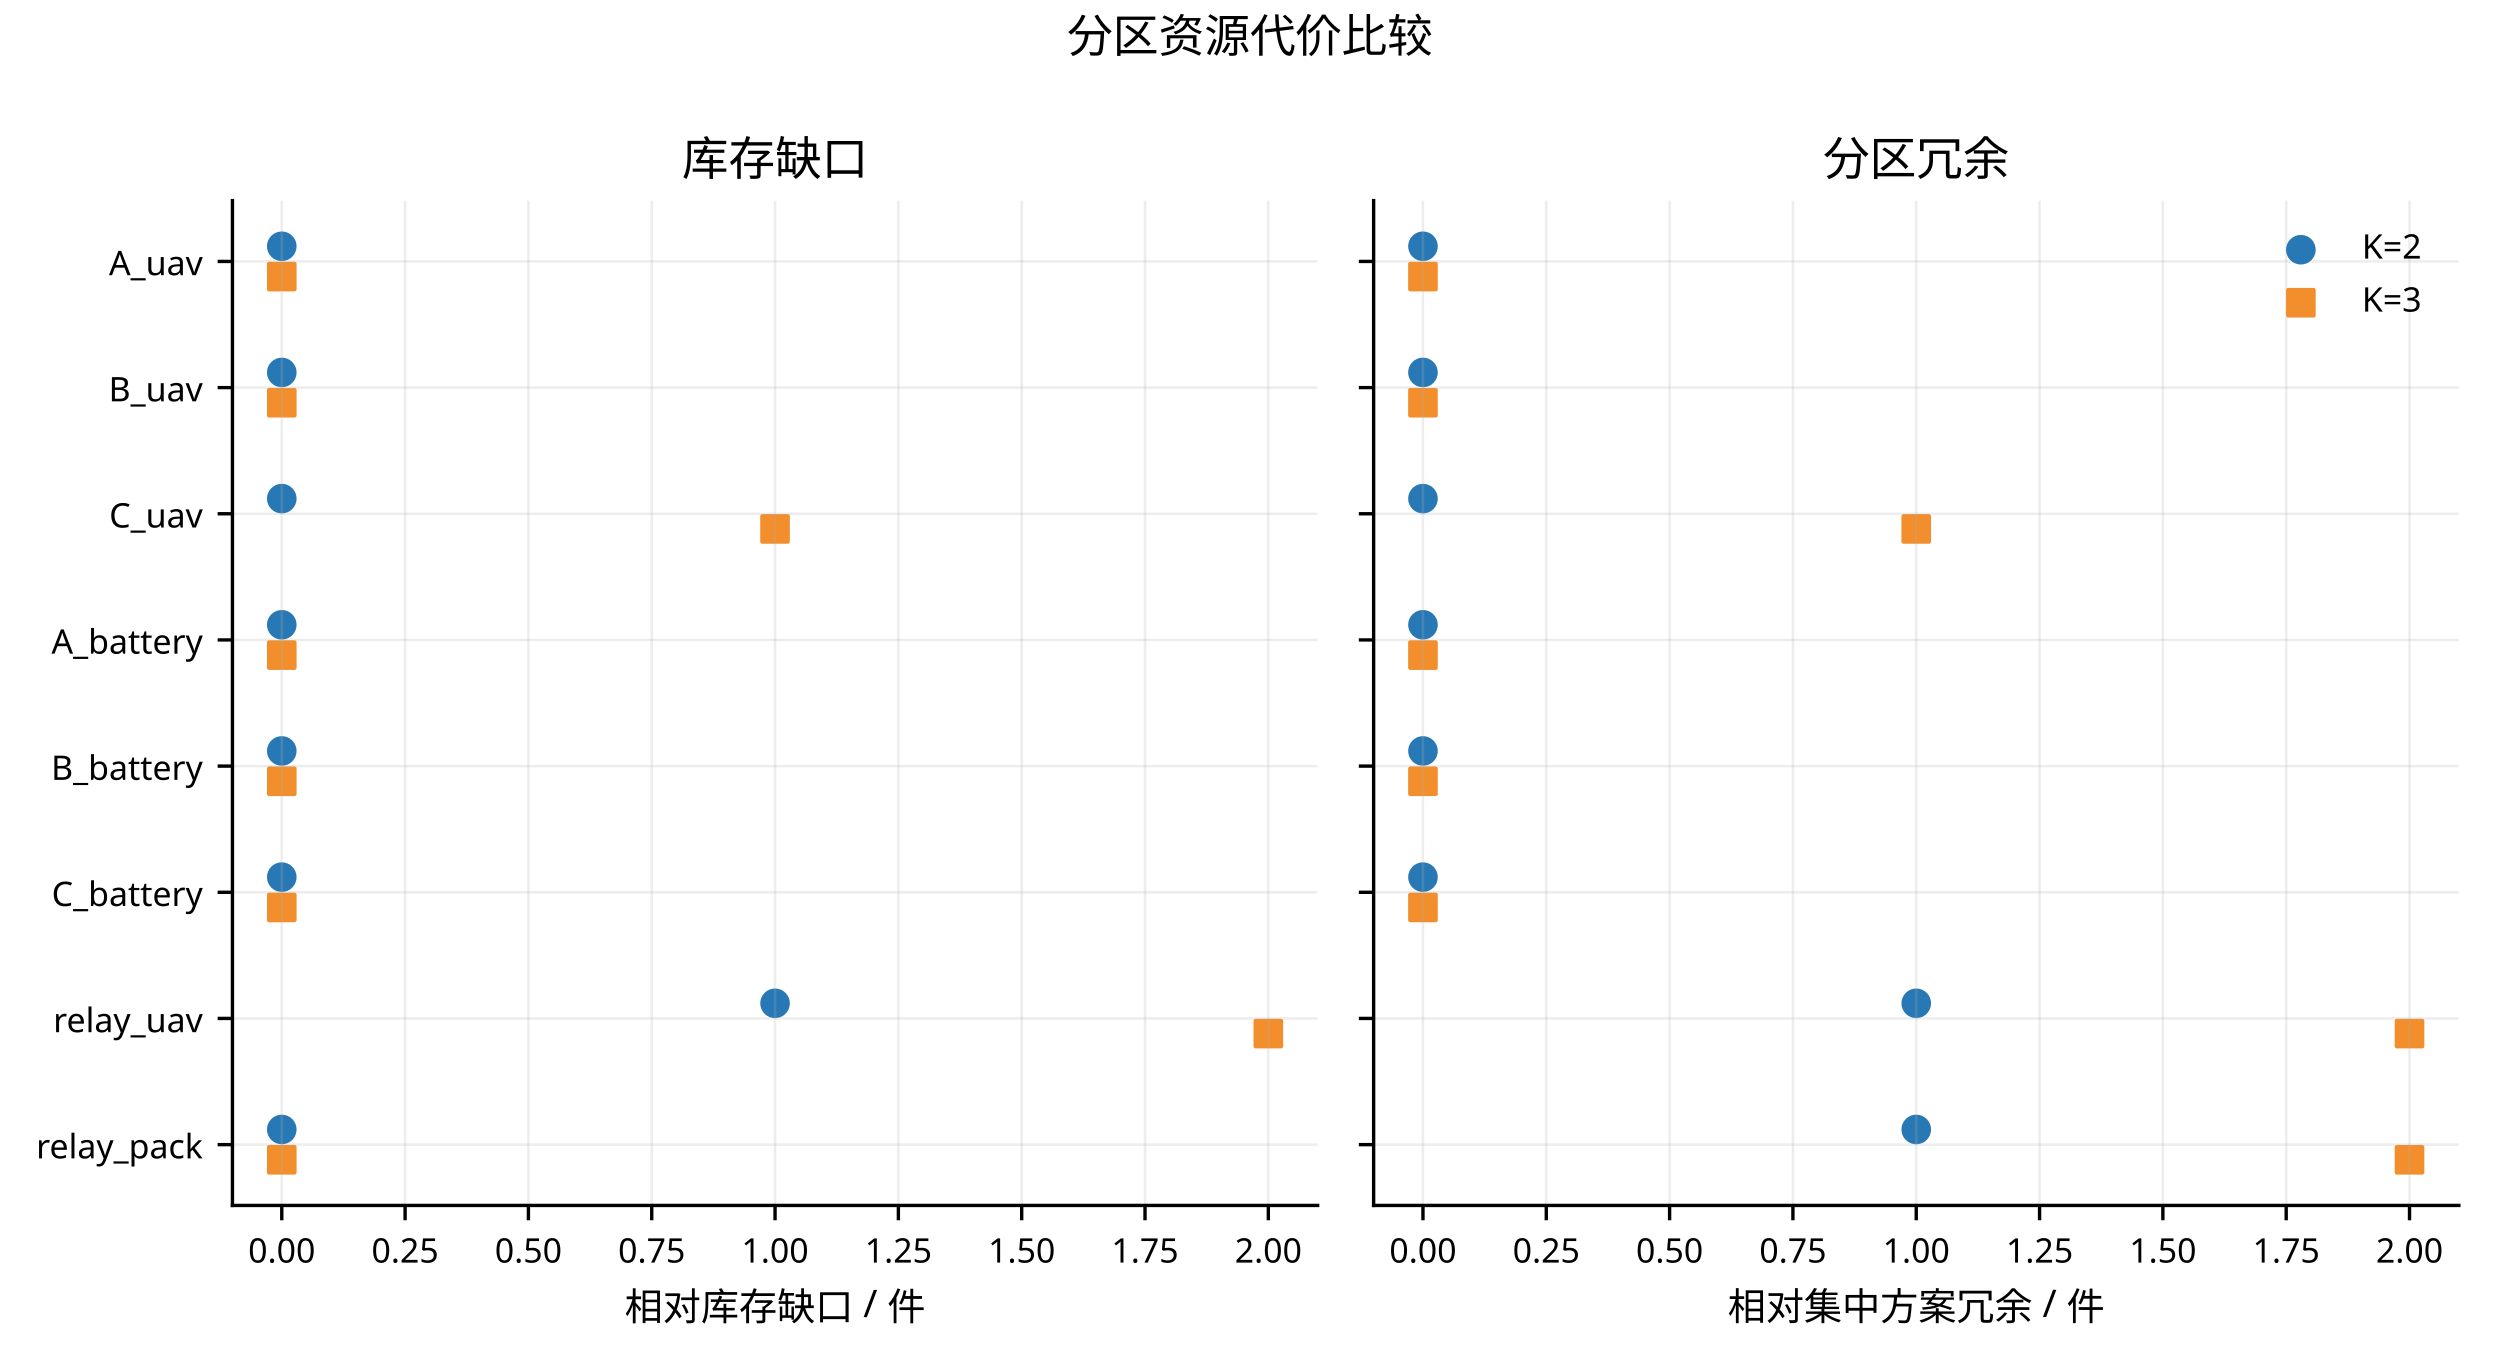
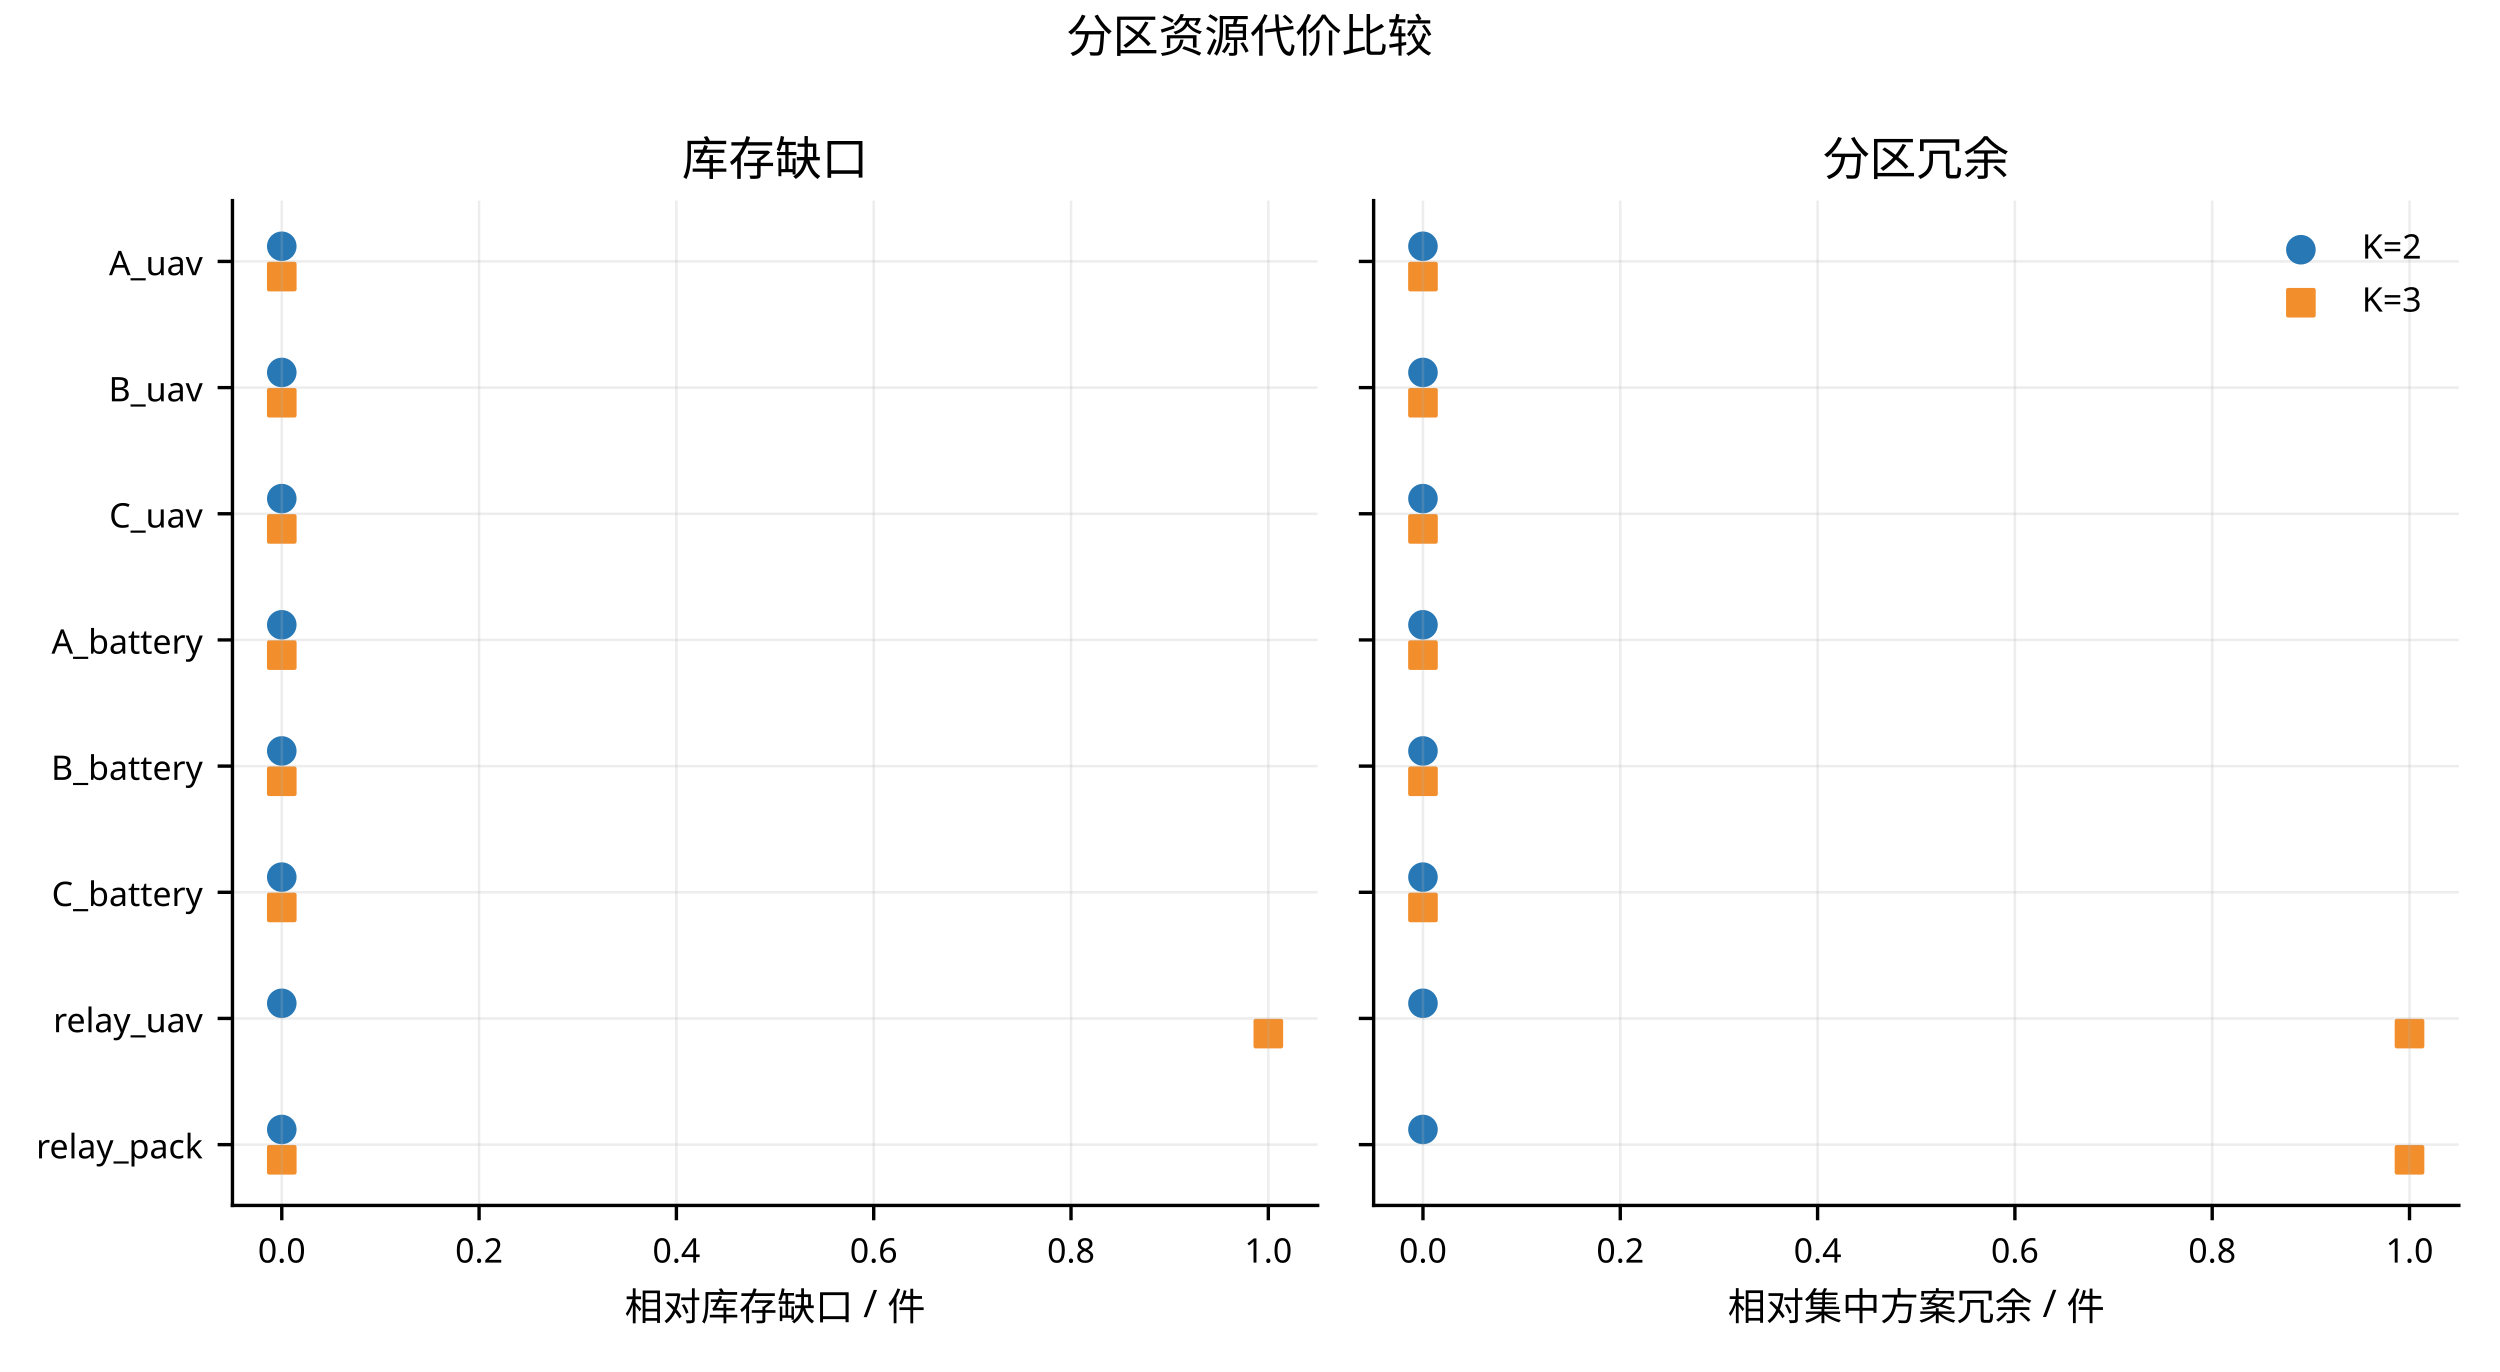
<svg xmlns="http://www.w3.org/2000/svg" xmlns:xlink="http://www.w3.org/1999/xlink" width="590.4pt" height="324pt" viewBox="0 0 590.4 324" version="1.1">
  <defs>
    <style type="text/css">*{stroke-linejoin: round; stroke-linecap: butt}</style>
  </defs>
  <g id="figure_1">
    <g id="patch_1">
      <path d="M 0 324  L 590.4 324  L 590.4 0  L 0 0  z " style="fill: #ffffff" />
    </g>
    <g id="axes_1">
      <g id="patch_2">
        <path d="M 54.895 284.676  L 311.178 284.676  L 311.178 47.377  L 54.895 47.377  z " style="fill: #ffffff" />
      </g>
      <g id="PathCollection_1">
        <defs>
-           <path id="m1b808e096c" d="M 0 3  C 0.796 3 1.559 2.684 2.121 2.121  C 2.684 1.559 3 0.796 3 0  C 3 -0.796 2.684 -1.559 2.121 -2.121  C 1.559 -2.684 0.796 -3 0 -3  C -0.796 -3 -1.559 -2.684 -2.121 -2.121  C -2.684 -1.559 -3 -0.796 -3 0  C -3 0.796 -2.684 1.559 -2.121 2.121  C -1.559 2.684 -0.796 3 0 3  z " style="stroke: #2878b5" />
+           <path id="m356e4936eb" d="M 0 3  C 0.796 3 1.559 2.684 2.121 2.121  C 2.684 1.559 3 0.796 3 0  C 3 -0.796 2.684 -1.559 2.121 -2.121  C 1.559 -2.684 0.796 -3 0 -3  C -0.796 -3 -1.559 -2.684 -2.121 -2.121  C -2.684 -1.559 -3 -0.796 -3 0  C -3 0.796 -2.684 1.559 -2.121 2.121  C -1.559 2.684 -0.796 3 0 3  z " style="stroke: #2878b5" />
        </defs>
-         <g clip-path="url(#p90b27e2ea4)">
-           <use xlink:href="#m1b808e096c" x="66.544" y="58.163" style="fill: #2878b5; stroke: #2878b5" />
-           <use xlink:href="#m1b808e096c" x="66.544" y="87.96" style="fill: #2878b5; stroke: #2878b5" />
-           <use xlink:href="#m1b808e096c" x="66.544" y="117.756" style="fill: #2878b5; stroke: #2878b5" />
-           <use xlink:href="#m1b808e096c" x="66.544" y="147.553" style="fill: #2878b5; stroke: #2878b5" />
-           <use xlink:href="#m1b808e096c" x="66.544" y="177.349" style="fill: #2878b5; stroke: #2878b5" />
-           <use xlink:href="#m1b808e096c" x="66.544" y="207.145" style="fill: #2878b5; stroke: #2878b5" />
-           <use xlink:href="#m1b808e096c" x="183.036" y="236.942" style="fill: #2878b5; stroke: #2878b5" />
-           <use xlink:href="#m1b808e096c" x="66.544" y="266.738" style="fill: #2878b5; stroke: #2878b5" />
+         <g clip-path="url(#p761e376d77)">
+           <use xlink:href="#m356e4936eb" x="66.544" y="58.163" style="fill: #2878b5; stroke: #2878b5" />
+           <use xlink:href="#m356e4936eb" x="66.544" y="87.96" style="fill: #2878b5; stroke: #2878b5" />
+           <use xlink:href="#m356e4936eb" x="66.544" y="117.756" style="fill: #2878b5; stroke: #2878b5" />
+           <use xlink:href="#m356e4936eb" x="66.544" y="147.553" style="fill: #2878b5; stroke: #2878b5" />
+           <use xlink:href="#m356e4936eb" x="66.544" y="177.349" style="fill: #2878b5; stroke: #2878b5" />
+           <use xlink:href="#m356e4936eb" x="66.544" y="207.145" style="fill: #2878b5; stroke: #2878b5" />
+           <use xlink:href="#m356e4936eb" x="66.544" y="236.942" style="fill: #2878b5; stroke: #2878b5" />
+           <use xlink:href="#m356e4936eb" x="66.544" y="266.738" style="fill: #2878b5; stroke: #2878b5" />
        </g>
      </g>
      <g id="PathCollection_2">
        <defs>
-           <path id="mf8c71e77a9" d="M -3 3  L 3 3  L 3 -3  L -3 -3  z " style="stroke: #f28e2b" />
+           <path id="md9485df95e" d="M -3 3  L 3 3  L 3 -3  L -3 -3  z " style="stroke: #f28e2b" />
        </defs>
-         <g clip-path="url(#p90b27e2ea4)">
-           <use xlink:href="#mf8c71e77a9" x="66.544" y="65.314" style="fill: #f28e2b; stroke: #f28e2b" />
-           <use xlink:href="#mf8c71e77a9" x="66.544" y="95.111" style="fill: #f28e2b; stroke: #f28e2b" />
-           <use xlink:href="#mf8c71e77a9" x="183.036" y="124.907" style="fill: #f28e2b; stroke: #f28e2b" />
-           <use xlink:href="#mf8c71e77a9" x="66.544" y="154.704" style="fill: #f28e2b; stroke: #f28e2b" />
-           <use xlink:href="#mf8c71e77a9" x="66.544" y="184.5" style="fill: #f28e2b; stroke: #f28e2b" />
-           <use xlink:href="#mf8c71e77a9" x="66.544" y="214.297" style="fill: #f28e2b; stroke: #f28e2b" />
-           <use xlink:href="#mf8c71e77a9" x="299.528" y="244.093" style="fill: #f28e2b; stroke: #f28e2b" />
-           <use xlink:href="#mf8c71e77a9" x="66.544" y="273.889" style="fill: #f28e2b; stroke: #f28e2b" />
+         <g clip-path="url(#p761e376d77)">
+           <use xlink:href="#md9485df95e" x="66.544" y="65.314" style="fill: #f28e2b; stroke: #f28e2b" />
+           <use xlink:href="#md9485df95e" x="66.544" y="95.111" style="fill: #f28e2b; stroke: #f28e2b" />
+           <use xlink:href="#md9485df95e" x="66.544" y="124.907" style="fill: #f28e2b; stroke: #f28e2b" />
+           <use xlink:href="#md9485df95e" x="66.544" y="154.704" style="fill: #f28e2b; stroke: #f28e2b" />
+           <use xlink:href="#md9485df95e" x="66.544" y="184.5" style="fill: #f28e2b; stroke: #f28e2b" />
+           <use xlink:href="#md9485df95e" x="66.544" y="214.297" style="fill: #f28e2b; stroke: #f28e2b" />
+           <use xlink:href="#md9485df95e" x="299.528" y="244.093" style="fill: #f28e2b; stroke: #f28e2b" />
+           <use xlink:href="#md9485df95e" x="66.544" y="273.889" style="fill: #f28e2b; stroke: #f28e2b" />
        </g>
      </g>
      <g id="matplotlib.axis_1">
        <g id="xtick_1">
          <g id="line2d_1">
-             <path d="M 66.544 284.676  L 66.544 47.377  " clip-path="url(#p90b27e2ea4)" style="fill: none; stroke: #b0b0b0; stroke-opacity: 0.22; stroke-width: 0.6; stroke-linecap: square" />
+             <path d="M 66.544 284.676  L 66.544 47.377  " clip-path="url(#p761e376d77)" style="fill: none; stroke: #b0b0b0; stroke-opacity: 0.22; stroke-width: 0.6; stroke-linecap: square" />
          </g>
          <g id="line2d_2">
            <defs>
-               <path id="mb57707031e" d="M 0 0  L 0 3.5  " style="stroke: #000000; stroke-width: 0.8" />
+               <path id="m168eacb33c" d="M 0 0  L 0 3.5  " style="stroke: #000000; stroke-width: 0.8" />
            </defs>
            <g>
-               <use xlink:href="#mb57707031e" x="66.544" y="284.676" style="stroke: #000000; stroke-width: 0.8" />
+               <use xlink:href="#m168eacb33c" x="66.544" y="284.676" style="stroke: #000000; stroke-width: 0.8" />
            </g>
          </g>
          <g id="text_1">
-             <text style="font-size: 8px; font-family: 'Microsoft YaHei'; text-anchor: middle" x="66.544" y="298.172" transform="rotate(-0 66.54421 298.1719)">0.00</text>
+             <text style="font-size: 8px; font-family: 'Microsoft YaHei'; text-anchor: middle" x="66.544" y="298.172" transform="rotate(-0 66.54421 298.1719)">0.0</text>
          </g>
        </g>
        <g id="xtick_2">
          <g id="line2d_3">
-             <path d="M 95.667 284.676  L 95.667 47.377  " clip-path="url(#p90b27e2ea4)" style="fill: none; stroke: #b0b0b0; stroke-opacity: 0.22; stroke-width: 0.6; stroke-linecap: square" />
+             <path d="M 113.141 284.676  L 113.141 47.377  " clip-path="url(#p761e376d77)" style="fill: none; stroke: #b0b0b0; stroke-opacity: 0.22; stroke-width: 0.6; stroke-linecap: square" />
          </g>
          <g id="line2d_4">
            <g>
-               <use xlink:href="#mb57707031e" x="95.667" y="284.676" style="stroke: #000000; stroke-width: 0.8" />
+               <use xlink:href="#m168eacb33c" x="113.141" y="284.676" style="stroke: #000000; stroke-width: 0.8" />
            </g>
          </g>
          <g id="text_2">
-             <text style="font-size: 8px; font-family: 'Microsoft YaHei'; text-anchor: middle" x="95.667" y="298.172" transform="rotate(-0 95.66722 298.1719)">0.25</text>
+             <text style="font-size: 8px; font-family: 'Microsoft YaHei'; text-anchor: middle" x="113.141" y="298.172" transform="rotate(-0 113.141 298.1719)">0.2</text>
          </g>
        </g>
        <g id="xtick_3">
          <g id="line2d_5">
-             <path d="M 124.79 284.676  L 124.79 47.377  " clip-path="url(#p90b27e2ea4)" style="fill: none; stroke: #b0b0b0; stroke-opacity: 0.22; stroke-width: 0.6; stroke-linecap: square" />
+             <path d="M 159.738 284.676  L 159.738 47.377  " clip-path="url(#p761e376d77)" style="fill: none; stroke: #b0b0b0; stroke-opacity: 0.22; stroke-width: 0.6; stroke-linecap: square" />
          </g>
          <g id="line2d_6">
            <g>
-               <use xlink:href="#mb57707031e" x="124.79" y="284.676" style="stroke: #000000; stroke-width: 0.8" />
+               <use xlink:href="#m168eacb33c" x="159.738" y="284.676" style="stroke: #000000; stroke-width: 0.8" />
            </g>
          </g>
          <g id="text_3">
-             <text style="font-size: 8px; font-family: 'Microsoft YaHei'; text-anchor: middle" x="124.79" y="298.172" transform="rotate(-0 124.7902 298.1719)">0.50</text>
+             <text style="font-size: 8px; font-family: 'Microsoft YaHei'; text-anchor: middle" x="159.738" y="298.172" transform="rotate(-0 159.7378 298.1719)">0.4</text>
          </g>
        </g>
        <g id="xtick_4">
          <g id="line2d_7">
-             <path d="M 153.913 284.676  L 153.913 47.377  " clip-path="url(#p90b27e2ea4)" style="fill: none; stroke: #b0b0b0; stroke-opacity: 0.22; stroke-width: 0.6; stroke-linecap: square" />
+             <path d="M 206.335 284.676  L 206.335 47.377  " clip-path="url(#p761e376d77)" style="fill: none; stroke: #b0b0b0; stroke-opacity: 0.22; stroke-width: 0.6; stroke-linecap: square" />
          </g>
          <g id="line2d_8">
            <g>
-               <use xlink:href="#mb57707031e" x="153.913" y="284.676" style="stroke: #000000; stroke-width: 0.8" />
+               <use xlink:href="#m168eacb33c" x="206.335" y="284.676" style="stroke: #000000; stroke-width: 0.8" />
            </g>
          </g>
          <g id="text_4">
-             <text style="font-size: 8px; font-family: 'Microsoft YaHei'; text-anchor: middle" x="153.913" y="298.172" transform="rotate(-0 153.9132 298.1719)">0.75</text>
+             <text style="font-size: 8px; font-family: 'Microsoft YaHei'; text-anchor: middle" x="206.335" y="298.172" transform="rotate(-0 206.3347 298.1719)">0.6</text>
          </g>
        </g>
        <g id="xtick_5">
          <g id="line2d_9">
-             <path d="M 183.036 284.676  L 183.036 47.377  " clip-path="url(#p90b27e2ea4)" style="fill: none; stroke: #b0b0b0; stroke-opacity: 0.22; stroke-width: 0.6; stroke-linecap: square" />
+             <path d="M 252.931 284.676  L 252.931 47.377  " clip-path="url(#p761e376d77)" style="fill: none; stroke: #b0b0b0; stroke-opacity: 0.22; stroke-width: 0.6; stroke-linecap: square" />
          </g>
          <g id="line2d_10">
            <g>
-               <use xlink:href="#mb57707031e" x="183.036" y="284.676" style="stroke: #000000; stroke-width: 0.8" />
+               <use xlink:href="#m168eacb33c" x="252.931" y="284.676" style="stroke: #000000; stroke-width: 0.8" />
            </g>
          </g>
          <g id="text_5">
-             <text style="font-size: 8px; font-family: 'Microsoft YaHei'; text-anchor: middle" x="183.036" y="298.172" transform="rotate(-0 183.0362 298.1719)">1.00</text>
+             <text style="font-size: 8px; font-family: 'Microsoft YaHei'; text-anchor: middle" x="252.931" y="298.172" transform="rotate(-0 252.9315 298.1719)">0.8</text>
          </g>
        </g>
        <g id="xtick_6">
          <g id="line2d_11">
-             <path d="M 212.159 284.676  L 212.159 47.377  " clip-path="url(#p90b27e2ea4)" style="fill: none; stroke: #b0b0b0; stroke-opacity: 0.22; stroke-width: 0.6; stroke-linecap: square" />
+             <path d="M 299.528 284.676  L 299.528 47.377  " clip-path="url(#p761e376d77)" style="fill: none; stroke: #b0b0b0; stroke-opacity: 0.22; stroke-width: 0.6; stroke-linecap: square" />
          </g>
          <g id="line2d_12">
            <g>
-               <use xlink:href="#mb57707031e" x="212.159" y="284.676" style="stroke: #000000; stroke-width: 0.8" />
+               <use xlink:href="#m168eacb33c" x="299.528" y="284.676" style="stroke: #000000; stroke-width: 0.8" />
            </g>
          </g>
          <g id="text_6">
-             <text style="font-size: 8px; font-family: 'Microsoft YaHei'; text-anchor: middle" x="212.159" y="298.172" transform="rotate(-0 212.1593 298.1719)">1.25</text>
-           </g>
-         </g>
-         <g id="xtick_7">
-           <g id="line2d_13">
-             <path d="M 241.282 284.676  L 241.282 47.377  " clip-path="url(#p90b27e2ea4)" style="fill: none; stroke: #b0b0b0; stroke-opacity: 0.22; stroke-width: 0.6; stroke-linecap: square" />
-           </g>
-           <g id="line2d_14">
-             <g>
-               <use xlink:href="#mb57707031e" x="241.282" y="284.676" style="stroke: #000000; stroke-width: 0.8" />
-             </g>
-           </g>
-           <g id="text_7">
-             <text style="font-size: 8px; font-family: 'Microsoft YaHei'; text-anchor: middle" x="241.282" y="298.172" transform="rotate(-0 241.2823 298.1719)">1.50</text>
-           </g>
-         </g>
-         <g id="xtick_8">
-           <g id="line2d_15">
-             <path d="M 270.405 284.676  L 270.405 47.377  " clip-path="url(#p90b27e2ea4)" style="fill: none; stroke: #b0b0b0; stroke-opacity: 0.22; stroke-width: 0.6; stroke-linecap: square" />
-           </g>
-           <g id="line2d_16">
-             <g>
-               <use xlink:href="#mb57707031e" x="270.405" y="284.676" style="stroke: #000000; stroke-width: 0.8" />
-             </g>
-           </g>
-           <g id="text_8">
-             <text style="font-size: 8px; font-family: 'Microsoft YaHei'; text-anchor: middle" x="270.405" y="298.172" transform="rotate(-0 270.4053 298.1719)">1.75</text>
-           </g>
-         </g>
-         <g id="xtick_9">
-           <g id="line2d_17">
-             <path d="M 299.528 284.676  L 299.528 47.377  " clip-path="url(#p90b27e2ea4)" style="fill: none; stroke: #b0b0b0; stroke-opacity: 0.22; stroke-width: 0.6; stroke-linecap: square" />
-           </g>
-           <g id="line2d_18">
-             <g>
-               <use xlink:href="#mb57707031e" x="299.528" y="284.676" style="stroke: #000000; stroke-width: 0.8" />
-             </g>
-           </g>
-           <g id="text_9">
-             <text style="font-size: 8px; font-family: 'Microsoft YaHei'; text-anchor: middle" x="299.528" y="298.172" transform="rotate(-0 299.5283 298.1719)">2.00</text>
-           </g>
-         </g>
-         <g id="text_10">
+             <text style="font-size: 8px; font-family: 'Microsoft YaHei'; text-anchor: middle" x="299.528" y="298.172" transform="rotate(-0 299.5283 298.1719)">1.0</text>
+           </g>
+         </g>
+         <g id="text_7">
          <text style="font-size: 9px; font-family: 'Microsoft YaHei'; text-anchor: middle" x="183.036" y="311.797" transform="rotate(-0 183.0362 311.7972)">相对库存缺口 / 件</text>
        </g>
      </g>
      <g id="matplotlib.axis_2">
        <g id="ytick_1">
+           <g id="line2d_13">
+             <path d="M 54.895 61.739  L 311.178 61.739  " clip-path="url(#p761e376d77)" style="fill: none; stroke: #b0b0b0; stroke-opacity: 0.22; stroke-width: 0.6; stroke-linecap: square" />
+           </g>
+           <g id="line2d_14">
+             <defs>
+               <path id="mb3649b743a" d="M 0 0  L -3.5 0  " style="stroke: #000000; stroke-width: 0.8" />
+             </defs>
+             <g>
+               <use xlink:href="#mb3649b743a" x="54.895" y="61.739" style="stroke: #000000; stroke-width: 0.8" />
+             </g>
+           </g>
+           <g id="text_8">
+             <text style="font-size: 8px; font-family: 'Microsoft YaHei'; text-anchor: end" x="47.895" y="64.987" transform="rotate(-0 47.895 64.98685)">A_uav</text>
+           </g>
+         </g>
+         <g id="ytick_2">
+           <g id="line2d_15">
+             <path d="M 54.895 91.535  L 311.178 91.535  " clip-path="url(#p761e376d77)" style="fill: none; stroke: #b0b0b0; stroke-opacity: 0.22; stroke-width: 0.6; stroke-linecap: square" />
+           </g>
+           <g id="line2d_16">
+             <g>
+               <use xlink:href="#mb3649b743a" x="54.895" y="91.535" style="stroke: #000000; stroke-width: 0.8" />
+             </g>
+           </g>
+           <g id="text_9">
+             <text style="font-size: 8px; font-family: 'Microsoft YaHei'; text-anchor: end" x="47.895" y="94.783" transform="rotate(-0 47.895 94.78329)">B_uav</text>
+           </g>
+         </g>
+         <g id="ytick_3">
+           <g id="line2d_17">
+             <path d="M 54.895 121.332  L 311.178 121.332  " clip-path="url(#p761e376d77)" style="fill: none; stroke: #b0b0b0; stroke-opacity: 0.22; stroke-width: 0.6; stroke-linecap: square" />
+           </g>
+           <g id="line2d_18">
+             <g>
+               <use xlink:href="#mb3649b743a" x="54.895" y="121.332" style="stroke: #000000; stroke-width: 0.8" />
+             </g>
+           </g>
+           <g id="text_10">
+             <text style="font-size: 8px; font-family: 'Microsoft YaHei'; text-anchor: end" x="47.895" y="124.58" transform="rotate(-0 47.895 124.5797)">C_uav</text>
+           </g>
+         </g>
+         <g id="ytick_4">
          <g id="line2d_19">
-             <path d="M 54.895 61.739  L 311.178 61.739  " clip-path="url(#p90b27e2ea4)" style="fill: none; stroke: #b0b0b0; stroke-opacity: 0.22; stroke-width: 0.6; stroke-linecap: square" />
+             <path d="M 54.895 151.128  L 311.178 151.128  " clip-path="url(#p761e376d77)" style="fill: none; stroke: #b0b0b0; stroke-opacity: 0.22; stroke-width: 0.6; stroke-linecap: square" />
          </g>
          <g id="line2d_20">
-             <defs>
-               <path id="mdec7bd190e" d="M 0 0  L -3.5 0  " style="stroke: #000000; stroke-width: 0.8" />
-             </defs>
-             <g>
-               <use xlink:href="#mdec7bd190e" x="54.895" y="61.739" style="stroke: #000000; stroke-width: 0.8" />
+             <g>
+               <use xlink:href="#mb3649b743a" x="54.895" y="151.128" style="stroke: #000000; stroke-width: 0.8" />
            </g>
          </g>
          <g id="text_11">
-             <text style="font-size: 8px; font-family: 'Microsoft YaHei'; text-anchor: end" x="47.895" y="64.987" transform="rotate(-0 47.895 64.98685)">A_uav</text>
-           </g>
-         </g>
-         <g id="ytick_2">
+             <text style="font-size: 8px; font-family: 'Microsoft YaHei'; text-anchor: end" x="47.895" y="154.376" transform="rotate(-0 47.895 154.3762)">A_battery</text>
+           </g>
+         </g>
+         <g id="ytick_5">
          <g id="line2d_21">
-             <path d="M 54.895 91.535  L 311.178 91.535  " clip-path="url(#p90b27e2ea4)" style="fill: none; stroke: #b0b0b0; stroke-opacity: 0.22; stroke-width: 0.6; stroke-linecap: square" />
+             <path d="M 54.895 180.925  L 311.178 180.925  " clip-path="url(#p761e376d77)" style="fill: none; stroke: #b0b0b0; stroke-opacity: 0.22; stroke-width: 0.6; stroke-linecap: square" />
          </g>
          <g id="line2d_22">
            <g>
-               <use xlink:href="#mdec7bd190e" x="54.895" y="91.535" style="stroke: #000000; stroke-width: 0.8" />
+               <use xlink:href="#mb3649b743a" x="54.895" y="180.925" style="stroke: #000000; stroke-width: 0.8" />
            </g>
          </g>
          <g id="text_12">
-             <text style="font-size: 8px; font-family: 'Microsoft YaHei'; text-anchor: end" x="47.895" y="94.783" transform="rotate(-0 47.895 94.78329)">B_uav</text>
-           </g>
-         </g>
-         <g id="ytick_3">
+             <text style="font-size: 8px; font-family: 'Microsoft YaHei'; text-anchor: end" x="47.895" y="184.173" transform="rotate(-0 47.895 184.1726)">B_battery</text>
+           </g>
+         </g>
+         <g id="ytick_6">
          <g id="line2d_23">
-             <path d="M 54.895 121.332  L 311.178 121.332  " clip-path="url(#p90b27e2ea4)" style="fill: none; stroke: #b0b0b0; stroke-opacity: 0.22; stroke-width: 0.6; stroke-linecap: square" />
+             <path d="M 54.895 210.721  L 311.178 210.721  " clip-path="url(#p761e376d77)" style="fill: none; stroke: #b0b0b0; stroke-opacity: 0.22; stroke-width: 0.6; stroke-linecap: square" />
          </g>
          <g id="line2d_24">
            <g>
-               <use xlink:href="#mdec7bd190e" x="54.895" y="121.332" style="stroke: #000000; stroke-width: 0.8" />
+               <use xlink:href="#mb3649b743a" x="54.895" y="210.721" style="stroke: #000000; stroke-width: 0.8" />
            </g>
          </g>
          <g id="text_13">
-             <text style="font-size: 8px; font-family: 'Microsoft YaHei'; text-anchor: end" x="47.895" y="124.58" transform="rotate(-0 47.895 124.5797)">C_uav</text>
-           </g>
-         </g>
-         <g id="ytick_4">
+             <text style="font-size: 8px; font-family: 'Microsoft YaHei'; text-anchor: end" x="47.895" y="213.969" transform="rotate(-0 47.895 213.9691)">C_battery</text>
+           </g>
+         </g>
+         <g id="ytick_7">
          <g id="line2d_25">
-             <path d="M 54.895 151.128  L 311.178 151.128  " clip-path="url(#p90b27e2ea4)" style="fill: none; stroke: #b0b0b0; stroke-opacity: 0.22; stroke-width: 0.6; stroke-linecap: square" />
+             <path d="M 54.895 240.517  L 311.178 240.517  " clip-path="url(#p761e376d77)" style="fill: none; stroke: #b0b0b0; stroke-opacity: 0.22; stroke-width: 0.6; stroke-linecap: square" />
          </g>
          <g id="line2d_26">
            <g>
-               <use xlink:href="#mdec7bd190e" x="54.895" y="151.128" style="stroke: #000000; stroke-width: 0.8" />
+               <use xlink:href="#mb3649b743a" x="54.895" y="240.517" style="stroke: #000000; stroke-width: 0.8" />
            </g>
          </g>
          <g id="text_14">
-             <text style="font-size: 8px; font-family: 'Microsoft YaHei'; text-anchor: end" x="47.895" y="154.376" transform="rotate(-0 47.895 154.3762)">A_battery</text>
-           </g>
-         </g>
-         <g id="ytick_5">
+             <text style="font-size: 8px; font-family: 'Microsoft YaHei'; text-anchor: end" x="47.895" y="243.766" transform="rotate(-0 47.895 243.7655)">relay_uav</text>
+           </g>
+         </g>
+         <g id="ytick_8">
          <g id="line2d_27">
-             <path d="M 54.895 180.925  L 311.178 180.925  " clip-path="url(#p90b27e2ea4)" style="fill: none; stroke: #b0b0b0; stroke-opacity: 0.22; stroke-width: 0.6; stroke-linecap: square" />
+             <path d="M 54.895 270.314  L 311.178 270.314  " clip-path="url(#p761e376d77)" style="fill: none; stroke: #b0b0b0; stroke-opacity: 0.22; stroke-width: 0.6; stroke-linecap: square" />
          </g>
          <g id="line2d_28">
            <g>
-               <use xlink:href="#mdec7bd190e" x="54.895" y="180.925" style="stroke: #000000; stroke-width: 0.8" />
+               <use xlink:href="#mb3649b743a" x="54.895" y="270.314" style="stroke: #000000; stroke-width: 0.8" />
            </g>
          </g>
          <g id="text_15">
-             <text style="font-size: 8px; font-family: 'Microsoft YaHei'; text-anchor: end" x="47.895" y="184.173" transform="rotate(-0 47.895 184.1726)">B_battery</text>
-           </g>
-         </g>
-         <g id="ytick_6">
-           <g id="line2d_29">
-             <path d="M 54.895 210.721  L 311.178 210.721  " clip-path="url(#p90b27e2ea4)" style="fill: none; stroke: #b0b0b0; stroke-opacity: 0.22; stroke-width: 0.6; stroke-linecap: square" />
-           </g>
-           <g id="line2d_30">
-             <g>
-               <use xlink:href="#mdec7bd190e" x="54.895" y="210.721" style="stroke: #000000; stroke-width: 0.8" />
-             </g>
-           </g>
-           <g id="text_16">
-             <text style="font-size: 8px; font-family: 'Microsoft YaHei'; text-anchor: end" x="47.895" y="213.969" transform="rotate(-0 47.895 213.9691)">C_battery</text>
-           </g>
-         </g>
-         <g id="ytick_7">
-           <g id="line2d_31">
-             <path d="M 54.895 240.517  L 311.178 240.517  " clip-path="url(#p90b27e2ea4)" style="fill: none; stroke: #b0b0b0; stroke-opacity: 0.22; stroke-width: 0.6; stroke-linecap: square" />
-           </g>
-           <g id="line2d_32">
-             <g>
-               <use xlink:href="#mdec7bd190e" x="54.895" y="240.517" style="stroke: #000000; stroke-width: 0.8" />
-             </g>
-           </g>
-           <g id="text_17">
-             <text style="font-size: 8px; font-family: 'Microsoft YaHei'; text-anchor: end" x="47.895" y="243.766" transform="rotate(-0 47.895 243.7655)">relay_uav</text>
-           </g>
-         </g>
-         <g id="ytick_8">
-           <g id="line2d_33">
-             <path d="M 54.895 270.314  L 311.178 270.314  " clip-path="url(#p90b27e2ea4)" style="fill: none; stroke: #b0b0b0; stroke-opacity: 0.22; stroke-width: 0.6; stroke-linecap: square" />
-           </g>
-           <g id="line2d_34">
-             <g>
-               <use xlink:href="#mdec7bd190e" x="54.895" y="270.314" style="stroke: #000000; stroke-width: 0.8" />
-             </g>
-           </g>
-           <g id="text_18">
            <text style="font-size: 8px; font-family: 'Microsoft YaHei'; text-anchor: end" x="47.895" y="273.562" transform="rotate(-0 47.895 273.562)">relay_pack</text>
          </g>
        </g>
      </g>
      <g id="patch_3">
        <path d="M 54.895 284.676  L 54.895 47.377  " style="fill: none; stroke: #000000; stroke-width: 0.8; stroke-linejoin: miter; stroke-linecap: square" />
      </g>
      <g id="patch_4">
        <path d="M 54.895 284.676  L 311.178 284.676  " style="fill: none; stroke: #000000; stroke-width: 0.8; stroke-linejoin: miter; stroke-linecap: square" />
      </g>
-       <g id="text_19">
+       <g id="text_16">
        <text style="font-size: 11px; font-family: 'Microsoft YaHei'; text-anchor: middle" x="183.036" y="41.377" transform="rotate(-0 183.0362 41.37691)">库存缺口</text>
      </g>
    </g>
    <g id="axes_2">
      <g id="patch_5">
        <path d="M 324.397 284.676  L 580.68 284.676  L 580.68 47.377  L 324.397 47.377  z " style="fill: #ffffff" />
      </g>
      <g id="PathCollection_3">
-         <g clip-path="url(#p64bd421345)">
-           <use xlink:href="#m1b808e096c" x="336.047" y="58.163" style="fill: #2878b5; stroke: #2878b5" />
-           <use xlink:href="#m1b808e096c" x="336.047" y="87.96" style="fill: #2878b5; stroke: #2878b5" />
-           <use xlink:href="#m1b808e096c" x="336.047" y="117.756" style="fill: #2878b5; stroke: #2878b5" />
-           <use xlink:href="#m1b808e096c" x="336.047" y="147.553" style="fill: #2878b5; stroke: #2878b5" />
-           <use xlink:href="#m1b808e096c" x="336.047" y="177.349" style="fill: #2878b5; stroke: #2878b5" />
-           <use xlink:href="#m1b808e096c" x="336.047" y="207.145" style="fill: #2878b5; stroke: #2878b5" />
-           <use xlink:href="#m1b808e096c" x="452.539" y="236.942" style="fill: #2878b5; stroke: #2878b5" />
-           <use xlink:href="#m1b808e096c" x="452.539" y="266.738" style="fill: #2878b5; stroke: #2878b5" />
+         <g clip-path="url(#pdf8c870861)">
+           <use xlink:href="#m356e4936eb" x="336.047" y="58.163" style="fill: #2878b5; stroke: #2878b5" />
+           <use xlink:href="#m356e4936eb" x="336.047" y="87.96" style="fill: #2878b5; stroke: #2878b5" />
+           <use xlink:href="#m356e4936eb" x="336.047" y="117.756" style="fill: #2878b5; stroke: #2878b5" />
+           <use xlink:href="#m356e4936eb" x="336.047" y="147.553" style="fill: #2878b5; stroke: #2878b5" />
+           <use xlink:href="#m356e4936eb" x="336.047" y="177.349" style="fill: #2878b5; stroke: #2878b5" />
+           <use xlink:href="#m356e4936eb" x="336.047" y="207.145" style="fill: #2878b5; stroke: #2878b5" />
+           <use xlink:href="#m356e4936eb" x="336.047" y="236.942" style="fill: #2878b5; stroke: #2878b5" />
+           <use xlink:href="#m356e4936eb" x="336.047" y="266.738" style="fill: #2878b5; stroke: #2878b5" />
        </g>
      </g>
      <g id="PathCollection_4">
-         <g clip-path="url(#p64bd421345)">
-           <use xlink:href="#mf8c71e77a9" x="336.047" y="65.314" style="fill: #f28e2b; stroke: #f28e2b" />
-           <use xlink:href="#mf8c71e77a9" x="336.047" y="95.111" style="fill: #f28e2b; stroke: #f28e2b" />
-           <use xlink:href="#mf8c71e77a9" x="452.539" y="124.907" style="fill: #f28e2b; stroke: #f28e2b" />
-           <use xlink:href="#mf8c71e77a9" x="336.047" y="154.704" style="fill: #f28e2b; stroke: #f28e2b" />
-           <use xlink:href="#mf8c71e77a9" x="336.047" y="184.5" style="fill: #f28e2b; stroke: #f28e2b" />
-           <use xlink:href="#mf8c71e77a9" x="336.047" y="214.297" style="fill: #f28e2b; stroke: #f28e2b" />
-           <use xlink:href="#mf8c71e77a9" x="569.031" y="244.093" style="fill: #f28e2b; stroke: #f28e2b" />
-           <use xlink:href="#mf8c71e77a9" x="569.031" y="273.889" style="fill: #f28e2b; stroke: #f28e2b" />
+         <g clip-path="url(#pdf8c870861)">
+           <use xlink:href="#md9485df95e" x="336.047" y="65.314" style="fill: #f28e2b; stroke: #f28e2b" />
+           <use xlink:href="#md9485df95e" x="336.047" y="95.111" style="fill: #f28e2b; stroke: #f28e2b" />
+           <use xlink:href="#md9485df95e" x="336.047" y="124.907" style="fill: #f28e2b; stroke: #f28e2b" />
+           <use xlink:href="#md9485df95e" x="336.047" y="154.704" style="fill: #f28e2b; stroke: #f28e2b" />
+           <use xlink:href="#md9485df95e" x="336.047" y="184.5" style="fill: #f28e2b; stroke: #f28e2b" />
+           <use xlink:href="#md9485df95e" x="336.047" y="214.297" style="fill: #f28e2b; stroke: #f28e2b" />
+           <use xlink:href="#md9485df95e" x="569.031" y="244.093" style="fill: #f28e2b; stroke: #f28e2b" />
+           <use xlink:href="#md9485df95e" x="569.031" y="273.889" style="fill: #f28e2b; stroke: #f28e2b" />
        </g>
      </g>
      <g id="matplotlib.axis_3">
+         <g id="xtick_7">
+           <g id="line2d_29">
+             <path d="M 336.047 284.676  L 336.047 47.377  " clip-path="url(#pdf8c870861)" style="fill: none; stroke: #b0b0b0; stroke-opacity: 0.22; stroke-width: 0.6; stroke-linecap: square" />
+           </g>
+           <g id="line2d_30">
+             <g>
+               <use xlink:href="#m168eacb33c" x="336.047" y="284.676" style="stroke: #000000; stroke-width: 0.8" />
+             </g>
+           </g>
+           <g id="text_17">
+             <text style="font-size: 8px; font-family: 'Microsoft YaHei'; text-anchor: middle" x="336.047" y="298.172" transform="rotate(-0 336.0467 298.1719)">0.0</text>
+           </g>
+         </g>
+         <g id="xtick_8">
+           <g id="line2d_31">
+             <path d="M 382.644 284.676  L 382.644 47.377  " clip-path="url(#pdf8c870861)" style="fill: none; stroke: #b0b0b0; stroke-opacity: 0.22; stroke-width: 0.6; stroke-linecap: square" />
+           </g>
+           <g id="line2d_32">
+             <g>
+               <use xlink:href="#m168eacb33c" x="382.644" y="284.676" style="stroke: #000000; stroke-width: 0.8" />
+             </g>
+           </g>
+           <g id="text_18">
+             <text style="font-size: 8px; font-family: 'Microsoft YaHei'; text-anchor: middle" x="382.644" y="298.172" transform="rotate(-0 382.6435 298.1719)">0.2</text>
+           </g>
+         </g>
+         <g id="xtick_9">
+           <g id="line2d_33">
+             <path d="M 429.24 284.676  L 429.24 47.377  " clip-path="url(#pdf8c870861)" style="fill: none; stroke: #b0b0b0; stroke-opacity: 0.22; stroke-width: 0.6; stroke-linecap: square" />
+           </g>
+           <g id="line2d_34">
+             <g>
+               <use xlink:href="#m168eacb33c" x="429.24" y="284.676" style="stroke: #000000; stroke-width: 0.8" />
+             </g>
+           </g>
+           <g id="text_19">
+             <text style="font-size: 8px; font-family: 'Microsoft YaHei'; text-anchor: middle" x="429.24" y="298.172" transform="rotate(-0 429.2403 298.1719)">0.4</text>
+           </g>
+         </g>
        <g id="xtick_10">
          <g id="line2d_35">
-             <path d="M 336.047 284.676  L 336.047 47.377  " clip-path="url(#p64bd421345)" style="fill: none; stroke: #b0b0b0; stroke-opacity: 0.22; stroke-width: 0.6; stroke-linecap: square" />
+             <path d="M 475.837 284.676  L 475.837 47.377  " clip-path="url(#pdf8c870861)" style="fill: none; stroke: #b0b0b0; stroke-opacity: 0.22; stroke-width: 0.6; stroke-linecap: square" />
          </g>
          <g id="line2d_36">
            <g>
-               <use xlink:href="#mb57707031e" x="336.047" y="284.676" style="stroke: #000000; stroke-width: 0.8" />
+               <use xlink:href="#m168eacb33c" x="475.837" y="284.676" style="stroke: #000000; stroke-width: 0.8" />
            </g>
          </g>
          <g id="text_20">
-             <text style="font-size: 8px; font-family: 'Microsoft YaHei'; text-anchor: middle" x="336.047" y="298.172" transform="rotate(-0 336.0467 298.1719)">0.00</text>
+             <text style="font-size: 8px; font-family: 'Microsoft YaHei'; text-anchor: middle" x="475.837" y="298.172" transform="rotate(-0 475.8372 298.1719)">0.6</text>
          </g>
        </g>
        <g id="xtick_11">
          <g id="line2d_37">
-             <path d="M 365.17 284.676  L 365.17 47.377  " clip-path="url(#p64bd421345)" style="fill: none; stroke: #b0b0b0; stroke-opacity: 0.22; stroke-width: 0.6; stroke-linecap: square" />
+             <path d="M 522.434 284.676  L 522.434 47.377  " clip-path="url(#pdf8c870861)" style="fill: none; stroke: #b0b0b0; stroke-opacity: 0.22; stroke-width: 0.6; stroke-linecap: square" />
          </g>
          <g id="line2d_38">
            <g>
-               <use xlink:href="#mb57707031e" x="365.17" y="284.676" style="stroke: #000000; stroke-width: 0.8" />
+               <use xlink:href="#m168eacb33c" x="522.434" y="284.676" style="stroke: #000000; stroke-width: 0.8" />
            </g>
          </g>
          <g id="text_21">
-             <text style="font-size: 8px; font-family: 'Microsoft YaHei'; text-anchor: middle" x="365.17" y="298.172" transform="rotate(-0 365.1697 298.1719)">0.25</text>
+             <text style="font-size: 8px; font-family: 'Microsoft YaHei'; text-anchor: middle" x="522.434" y="298.172" transform="rotate(-0 522.434 298.1719)">0.8</text>
          </g>
        </g>
        <g id="xtick_12">
          <g id="line2d_39">
-             <path d="M 394.293 284.676  L 394.293 47.377  " clip-path="url(#p64bd421345)" style="fill: none; stroke: #b0b0b0; stroke-opacity: 0.22; stroke-width: 0.6; stroke-linecap: square" />
+             <path d="M 569.031 284.676  L 569.031 47.377  " clip-path="url(#pdf8c870861)" style="fill: none; stroke: #b0b0b0; stroke-opacity: 0.22; stroke-width: 0.6; stroke-linecap: square" />
          </g>
          <g id="line2d_40">
            <g>
-               <use xlink:href="#mb57707031e" x="394.293" y="284.676" style="stroke: #000000; stroke-width: 0.8" />
+               <use xlink:href="#m168eacb33c" x="569.031" y="284.676" style="stroke: #000000; stroke-width: 0.8" />
            </g>
          </g>
          <g id="text_22">
-             <text style="font-size: 8px; font-family: 'Microsoft YaHei'; text-anchor: middle" x="394.293" y="298.172" transform="rotate(-0 394.2927 298.1719)">0.50</text>
-           </g>
-         </g>
-         <g id="xtick_13">
-           <g id="line2d_41">
-             <path d="M 423.416 284.676  L 423.416 47.377  " clip-path="url(#p64bd421345)" style="fill: none; stroke: #b0b0b0; stroke-opacity: 0.22; stroke-width: 0.6; stroke-linecap: square" />
-           </g>
-           <g id="line2d_42">
-             <g>
-               <use xlink:href="#mb57707031e" x="423.416" y="284.676" style="stroke: #000000; stroke-width: 0.8" />
-             </g>
-           </g>
-           <g id="text_23">
-             <text style="font-size: 8px; font-family: 'Microsoft YaHei'; text-anchor: middle" x="423.416" y="298.172" transform="rotate(-0 423.4157 298.1719)">0.75</text>
-           </g>
-         </g>
-         <g id="xtick_14">
-           <g id="line2d_43">
-             <path d="M 452.539 284.676  L 452.539 47.377  " clip-path="url(#p64bd421345)" style="fill: none; stroke: #b0b0b0; stroke-opacity: 0.22; stroke-width: 0.6; stroke-linecap: square" />
-           </g>
-           <g id="line2d_44">
-             <g>
-               <use xlink:href="#mb57707031e" x="452.539" y="284.676" style="stroke: #000000; stroke-width: 0.8" />
-             </g>
-           </g>
-           <g id="text_24">
-             <text style="font-size: 8px; font-family: 'Microsoft YaHei'; text-anchor: middle" x="452.539" y="298.172" transform="rotate(-0 452.5387 298.1719)">1.00</text>
-           </g>
-         </g>
-         <g id="xtick_15">
-           <g id="line2d_45">
-             <path d="M 481.662 284.676  L 481.662 47.377  " clip-path="url(#p64bd421345)" style="fill: none; stroke: #b0b0b0; stroke-opacity: 0.22; stroke-width: 0.6; stroke-linecap: square" />
-           </g>
-           <g id="line2d_46">
-             <g>
-               <use xlink:href="#mb57707031e" x="481.662" y="284.676" style="stroke: #000000; stroke-width: 0.8" />
-             </g>
-           </g>
-           <g id="text_25">
-             <text style="font-size: 8px; font-family: 'Microsoft YaHei'; text-anchor: middle" x="481.662" y="298.172" transform="rotate(-0 481.6618 298.1719)">1.25</text>
-           </g>
-         </g>
-         <g id="xtick_16">
-           <g id="line2d_47">
-             <path d="M 510.785 284.676  L 510.785 47.377  " clip-path="url(#p64bd421345)" style="fill: none; stroke: #b0b0b0; stroke-opacity: 0.22; stroke-width: 0.6; stroke-linecap: square" />
-           </g>
-           <g id="line2d_48">
-             <g>
-               <use xlink:href="#mb57707031e" x="510.785" y="284.676" style="stroke: #000000; stroke-width: 0.8" />
-             </g>
-           </g>
-           <g id="text_26">
-             <text style="font-size: 8px; font-family: 'Microsoft YaHei'; text-anchor: middle" x="510.785" y="298.172" transform="rotate(-0 510.7848 298.1719)">1.50</text>
-           </g>
-         </g>
-         <g id="xtick_17">
-           <g id="line2d_49">
-             <path d="M 539.908 284.676  L 539.908 47.377  " clip-path="url(#p64bd421345)" style="fill: none; stroke: #b0b0b0; stroke-opacity: 0.22; stroke-width: 0.6; stroke-linecap: square" />
-           </g>
-           <g id="line2d_50">
-             <g>
-               <use xlink:href="#mb57707031e" x="539.908" y="284.676" style="stroke: #000000; stroke-width: 0.8" />
-             </g>
-           </g>
-           <g id="text_27">
-             <text style="font-size: 8px; font-family: 'Microsoft YaHei'; text-anchor: middle" x="539.908" y="298.172" transform="rotate(-0 539.9078 298.1719)">1.75</text>
-           </g>
-         </g>
-         <g id="xtick_18">
-           <g id="line2d_51">
-             <path d="M 569.031 284.676  L 569.031 47.377  " clip-path="url(#p64bd421345)" style="fill: none; stroke: #b0b0b0; stroke-opacity: 0.22; stroke-width: 0.6; stroke-linecap: square" />
-           </g>
-           <g id="line2d_52">
-             <g>
-               <use xlink:href="#mb57707031e" x="569.031" y="284.676" style="stroke: #000000; stroke-width: 0.8" />
-             </g>
-           </g>
-           <g id="text_28">
-             <text style="font-size: 8px; font-family: 'Microsoft YaHei'; text-anchor: middle" x="569.031" y="298.172" transform="rotate(-0 569.0308 298.1719)">2.00</text>
-           </g>
-         </g>
-         <g id="text_29">
+             <text style="font-size: 8px; font-family: 'Microsoft YaHei'; text-anchor: middle" x="569.031" y="298.172" transform="rotate(-0 569.0308 298.1719)">1.0</text>
+           </g>
+         </g>
+         <g id="text_23">
          <text style="font-size: 9px; font-family: 'Microsoft YaHei'; text-anchor: middle" x="452.539" y="311.762" transform="rotate(-0 452.5387 311.7621)">相对集中方案冗余 / 件</text>
        </g>
      </g>
      <g id="matplotlib.axis_4">
        <g id="ytick_9">
+           <g id="line2d_41">
+             <path d="M 324.397 61.739  L 580.68 61.739  " clip-path="url(#pdf8c870861)" style="fill: none; stroke: #b0b0b0; stroke-opacity: 0.22; stroke-width: 0.6; stroke-linecap: square" />
+           </g>
+           <g id="line2d_42">
+             <g>
+               <use xlink:href="#mb3649b743a" x="324.397" y="61.739" style="stroke: #000000; stroke-width: 0.8" />
+             </g>
+           </g>
+         </g>
+         <g id="ytick_10">
+           <g id="line2d_43">
+             <path d="M 324.397 91.535  L 580.68 91.535  " clip-path="url(#pdf8c870861)" style="fill: none; stroke: #b0b0b0; stroke-opacity: 0.22; stroke-width: 0.6; stroke-linecap: square" />
+           </g>
+           <g id="line2d_44">
+             <g>
+               <use xlink:href="#mb3649b743a" x="324.397" y="91.535" style="stroke: #000000; stroke-width: 0.8" />
+             </g>
+           </g>
+         </g>
+         <g id="ytick_11">
+           <g id="line2d_45">
+             <path d="M 324.397 121.332  L 580.68 121.332  " clip-path="url(#pdf8c870861)" style="fill: none; stroke: #b0b0b0; stroke-opacity: 0.22; stroke-width: 0.6; stroke-linecap: square" />
+           </g>
+           <g id="line2d_46">
+             <g>
+               <use xlink:href="#mb3649b743a" x="324.397" y="121.332" style="stroke: #000000; stroke-width: 0.8" />
+             </g>
+           </g>
+         </g>
+         <g id="ytick_12">
+           <g id="line2d_47">
+             <path d="M 324.397 151.128  L 580.68 151.128  " clip-path="url(#pdf8c870861)" style="fill: none; stroke: #b0b0b0; stroke-opacity: 0.22; stroke-width: 0.6; stroke-linecap: square" />
+           </g>
+           <g id="line2d_48">
+             <g>
+               <use xlink:href="#mb3649b743a" x="324.397" y="151.128" style="stroke: #000000; stroke-width: 0.8" />
+             </g>
+           </g>
+         </g>
+         <g id="ytick_13">
+           <g id="line2d_49">
+             <path d="M 324.397 180.925  L 580.68 180.925  " clip-path="url(#pdf8c870861)" style="fill: none; stroke: #b0b0b0; stroke-opacity: 0.22; stroke-width: 0.6; stroke-linecap: square" />
+           </g>
+           <g id="line2d_50">
+             <g>
+               <use xlink:href="#mb3649b743a" x="324.397" y="180.925" style="stroke: #000000; stroke-width: 0.8" />
+             </g>
+           </g>
+         </g>
+         <g id="ytick_14">
+           <g id="line2d_51">
+             <path d="M 324.397 210.721  L 580.68 210.721  " clip-path="url(#pdf8c870861)" style="fill: none; stroke: #b0b0b0; stroke-opacity: 0.22; stroke-width: 0.6; stroke-linecap: square" />
+           </g>
+           <g id="line2d_52">
+             <g>
+               <use xlink:href="#mb3649b743a" x="324.397" y="210.721" style="stroke: #000000; stroke-width: 0.8" />
+             </g>
+           </g>
+         </g>
+         <g id="ytick_15">
          <g id="line2d_53">
-             <path d="M 324.397 61.739  L 580.68 61.739  " clip-path="url(#p64bd421345)" style="fill: none; stroke: #b0b0b0; stroke-opacity: 0.22; stroke-width: 0.6; stroke-linecap: square" />
+             <path d="M 324.397 240.517  L 580.68 240.517  " clip-path="url(#pdf8c870861)" style="fill: none; stroke: #b0b0b0; stroke-opacity: 0.22; stroke-width: 0.6; stroke-linecap: square" />
          </g>
          <g id="line2d_54">
            <g>
-               <use xlink:href="#mdec7bd190e" x="324.397" y="61.739" style="stroke: #000000; stroke-width: 0.8" />
-             </g>
-           </g>
-         </g>
-         <g id="ytick_10">
+               <use xlink:href="#mb3649b743a" x="324.397" y="240.517" style="stroke: #000000; stroke-width: 0.8" />
+             </g>
+           </g>
+         </g>
+         <g id="ytick_16">
          <g id="line2d_55">
-             <path d="M 324.397 91.535  L 580.68 91.535  " clip-path="url(#p64bd421345)" style="fill: none; stroke: #b0b0b0; stroke-opacity: 0.22; stroke-width: 0.6; stroke-linecap: square" />
+             <path d="M 324.397 270.314  L 580.68 270.314  " clip-path="url(#pdf8c870861)" style="fill: none; stroke: #b0b0b0; stroke-opacity: 0.22; stroke-width: 0.6; stroke-linecap: square" />
          </g>
          <g id="line2d_56">
            <g>
-               <use xlink:href="#mdec7bd190e" x="324.397" y="91.535" style="stroke: #000000; stroke-width: 0.8" />
-             </g>
-           </g>
-         </g>
-         <g id="ytick_11">
-           <g id="line2d_57">
-             <path d="M 324.397 121.332  L 580.68 121.332  " clip-path="url(#p64bd421345)" style="fill: none; stroke: #b0b0b0; stroke-opacity: 0.22; stroke-width: 0.6; stroke-linecap: square" />
-           </g>
-           <g id="line2d_58">
-             <g>
-               <use xlink:href="#mdec7bd190e" x="324.397" y="121.332" style="stroke: #000000; stroke-width: 0.8" />
-             </g>
-           </g>
-         </g>
-         <g id="ytick_12">
-           <g id="line2d_59">
-             <path d="M 324.397 151.128  L 580.68 151.128  " clip-path="url(#p64bd421345)" style="fill: none; stroke: #b0b0b0; stroke-opacity: 0.22; stroke-width: 0.6; stroke-linecap: square" />
-           </g>
-           <g id="line2d_60">
-             <g>
-               <use xlink:href="#mdec7bd190e" x="324.397" y="151.128" style="stroke: #000000; stroke-width: 0.8" />
-             </g>
-           </g>
-         </g>
-         <g id="ytick_13">
-           <g id="line2d_61">
-             <path d="M 324.397 180.925  L 580.68 180.925  " clip-path="url(#p64bd421345)" style="fill: none; stroke: #b0b0b0; stroke-opacity: 0.22; stroke-width: 0.6; stroke-linecap: square" />
-           </g>
-           <g id="line2d_62">
-             <g>
-               <use xlink:href="#mdec7bd190e" x="324.397" y="180.925" style="stroke: #000000; stroke-width: 0.8" />
-             </g>
-           </g>
-         </g>
-         <g id="ytick_14">
-           <g id="line2d_63">
-             <path d="M 324.397 210.721  L 580.68 210.721  " clip-path="url(#p64bd421345)" style="fill: none; stroke: #b0b0b0; stroke-opacity: 0.22; stroke-width: 0.6; stroke-linecap: square" />
-           </g>
-           <g id="line2d_64">
-             <g>
-               <use xlink:href="#mdec7bd190e" x="324.397" y="210.721" style="stroke: #000000; stroke-width: 0.8" />
-             </g>
-           </g>
-         </g>
-         <g id="ytick_15">
-           <g id="line2d_65">
-             <path d="M 324.397 240.517  L 580.68 240.517  " clip-path="url(#p64bd421345)" style="fill: none; stroke: #b0b0b0; stroke-opacity: 0.22; stroke-width: 0.6; stroke-linecap: square" />
-           </g>
-           <g id="line2d_66">
-             <g>
-               <use xlink:href="#mdec7bd190e" x="324.397" y="240.517" style="stroke: #000000; stroke-width: 0.8" />
-             </g>
-           </g>
-         </g>
-         <g id="ytick_16">
-           <g id="line2d_67">
-             <path d="M 324.397 270.314  L 580.68 270.314  " clip-path="url(#p64bd421345)" style="fill: none; stroke: #b0b0b0; stroke-opacity: 0.22; stroke-width: 0.6; stroke-linecap: square" />
-           </g>
-           <g id="line2d_68">
-             <g>
-               <use xlink:href="#mdec7bd190e" x="324.397" y="270.314" style="stroke: #000000; stroke-width: 0.8" />
+               <use xlink:href="#mb3649b743a" x="324.397" y="270.314" style="stroke: #000000; stroke-width: 0.8" />
            </g>
          </g>
        </g>
      </g>
      <g id="patch_6">
        <path d="M 324.397 284.676  L 324.397 47.377  " style="fill: none; stroke: #000000; stroke-width: 0.8; stroke-linejoin: miter; stroke-linecap: square" />
      </g>
      <g id="patch_7">
        <path d="M 324.397 284.676  L 580.68 284.676  " style="fill: none; stroke: #000000; stroke-width: 0.8; stroke-linejoin: miter; stroke-linecap: square" />
      </g>
-       <g id="text_30">
+       <g id="text_24">
        <text style="font-size: 11px; font-family: 'Microsoft YaHei'; text-anchor: middle" x="452.539" y="41.377" transform="rotate(-0 452.5387 41.37691)">分区冗余</text>
      </g>
      <g id="legend_1">
        <g id="PathCollection_5">
          <g>
-             <use xlink:href="#m1b808e096c" x="543.376" y="58.973" style="fill: #2878b5; stroke: #2878b5" />
-           </g>
-         </g>
-         <g id="text_31">
+             <use xlink:href="#m356e4936eb" x="543.376" y="58.973" style="fill: #2878b5; stroke: #2878b5" />
+           </g>
+         </g>
+         <g id="text_25">
          <text style="font-size: 8px; font-family: 'Microsoft YaHei'; text-anchor: start" x="557.776" y="61.073" transform="rotate(-0 557.7763 61.07301)">K=2</text>
        </g>
        <g id="PathCollection_6">
          <g>
-             <use xlink:href="#mf8c71e77a9" x="543.376" y="71.496" style="fill: #f28e2b; stroke: #f28e2b" />
-           </g>
-         </g>
-         <g id="text_32">
+             <use xlink:href="#md9485df95e" x="543.376" y="71.496" style="fill: #f28e2b; stroke: #f28e2b" />
+           </g>
+         </g>
+         <g id="text_26">
          <text style="font-size: 8px; font-family: 'Microsoft YaHei'; text-anchor: start" x="557.776" y="73.596" transform="rotate(-0 557.7763 73.59645)">K=3</text>
        </g>
      </g>
    </g>
-     <g id="text_33">
+     <g id="text_27">
      <text style="font-size: 10.8px; font-family: 'Microsoft YaHei'; text-anchor: middle" x="295.2" y="12.325" transform="rotate(-0 295.2 12.3255)">分区资源代价比较</text>
    </g>
  </g>
  <defs>
-     <clipPath id="p90b27e2ea4">
+     <clipPath id="p761e376d77">
      <rect x="54.895" y="47.377" width="256.283" height="237.299" />
    </clipPath>
-     <clipPath id="p64bd421345">
+     <clipPath id="pdf8c870861">
      <rect x="324.397" y="47.377" width="256.283" height="237.299" />
    </clipPath>
  </defs>
</svg>
